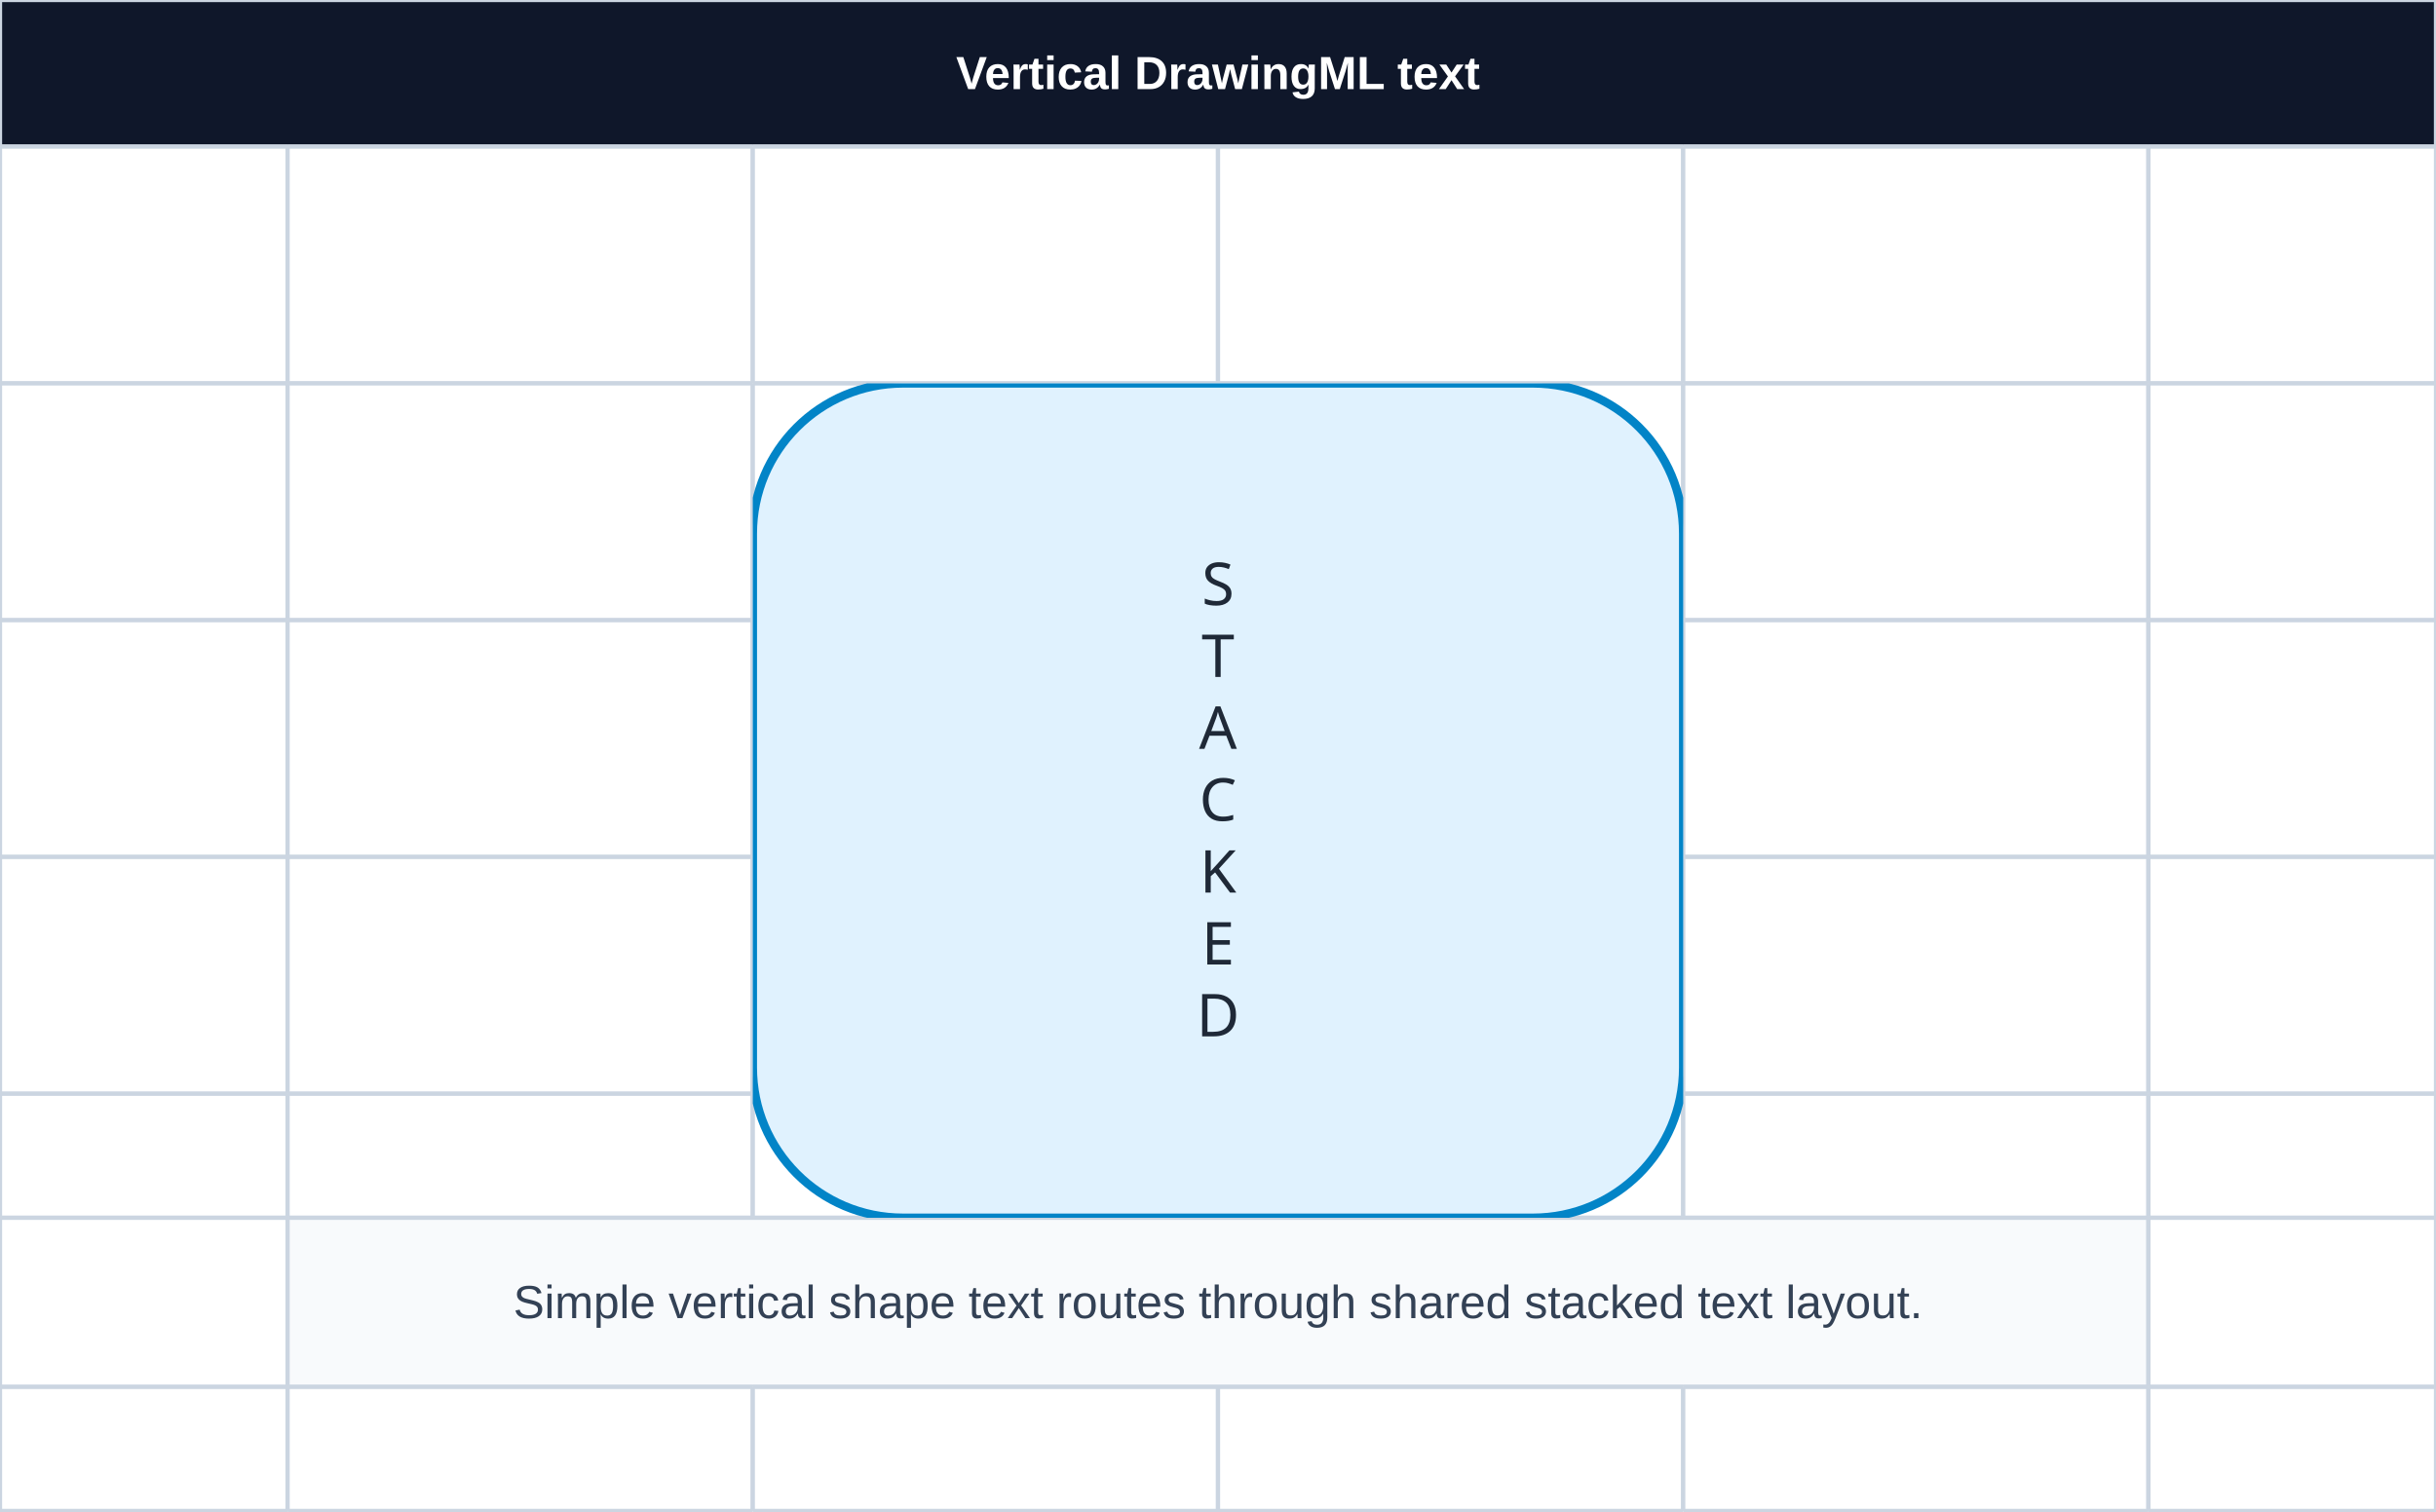
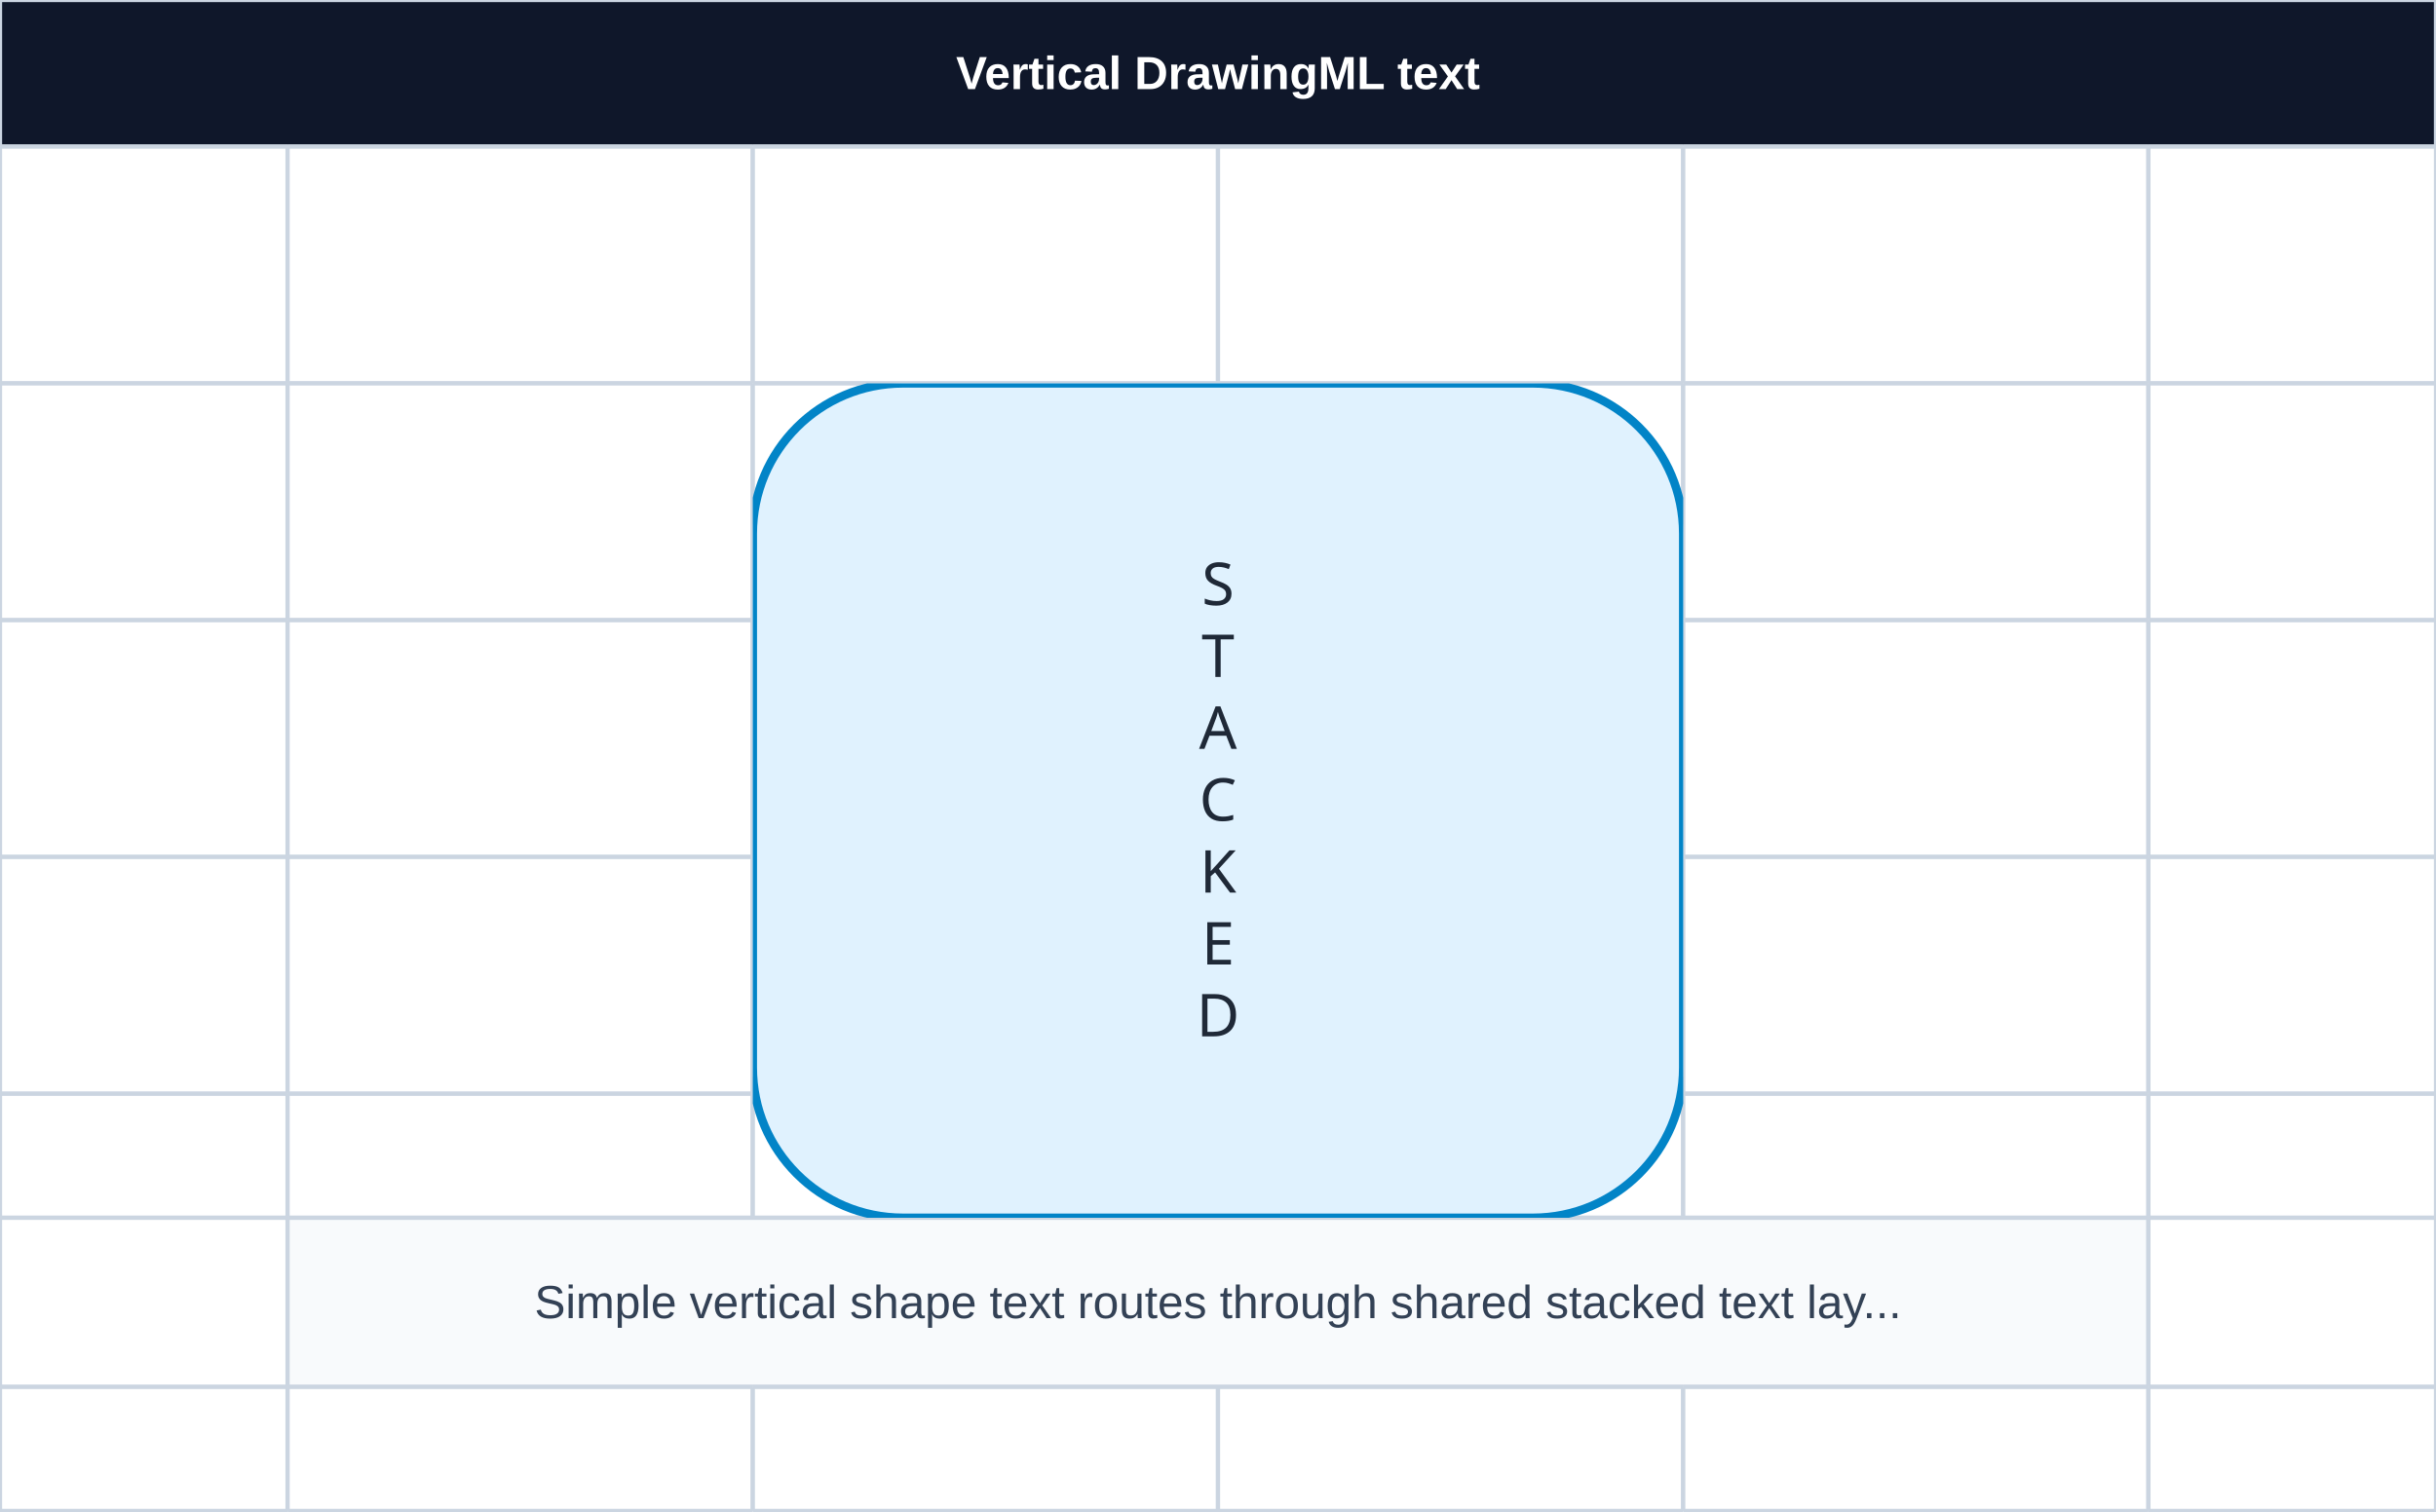
<svg xmlns="http://www.w3.org/2000/svg" width="1152" height="715" viewBox="0 0 1152 715">
  <rect x="0" y="0" width="1152" height="715" fill="#FFFFFF" />
  <rect x="0" y="0" width="1152" height="69.34" fill="#0F172A" />
  <line x1="0" y1="0" x2="1152" y2="0" stroke="#CBD5E1" stroke-width="2" />
  <line x1="1152" y1="0" x2="1152" y2="69.34" stroke="#CBD5E1" stroke-width="2" />
  <line x1="0" y1="69.34" x2="1152" y2="69.34" stroke="#CBD5E1" stroke-width="2" />
  <line x1="0" y1="0" x2="0" y2="69.34" stroke="#CBD5E1" stroke-width="2" />
  <rect x="0" y="69.34" width="136" height="112" fill="#FFFFFF" />
  <line x1="0" y1="69.34" x2="136" y2="69.34" stroke="#CBD5E1" stroke-width="2" />
  <line x1="136" y1="69.34" x2="136" y2="181.34" stroke="#CBD5E1" stroke-width="2" />
  <line x1="0" y1="181.34" x2="136" y2="181.34" stroke="#CBD5E1" stroke-width="2" />
  <line x1="0" y1="69.34" x2="0" y2="181.34" stroke="#CBD5E1" stroke-width="2" />
  <rect x="136" y="69.34" width="220" height="112" fill="#FFFFFF" />
  <line x1="136" y1="69.34" x2="356" y2="69.34" stroke="#CBD5E1" stroke-width="2" />
  <line x1="356" y1="69.34" x2="356" y2="181.34" stroke="#CBD5E1" stroke-width="2" />
  <line x1="136" y1="181.34" x2="356" y2="181.34" stroke="#CBD5E1" stroke-width="2" />
  <line x1="136" y1="69.34" x2="136" y2="181.34" stroke="#CBD5E1" stroke-width="2" />
  <rect x="356" y="69.34" width="220" height="112" fill="#FFFFFF" />
  <line x1="356" y1="69.34" x2="576" y2="69.34" stroke="#CBD5E1" stroke-width="2" />
  <line x1="576" y1="69.34" x2="576" y2="181.34" stroke="#CBD5E1" stroke-width="2" />
  <line x1="356" y1="181.34" x2="576" y2="181.34" stroke="#CBD5E1" stroke-width="2" />
  <line x1="356" y1="69.34" x2="356" y2="181.34" stroke="#CBD5E1" stroke-width="2" />
  <rect x="576" y="69.34" width="220" height="112" fill="#FFFFFF" />
  <line x1="576" y1="69.34" x2="796" y2="69.34" stroke="#CBD5E1" stroke-width="2" />
  <line x1="796" y1="69.34" x2="796" y2="181.34" stroke="#CBD5E1" stroke-width="2" />
  <line x1="576" y1="181.34" x2="796" y2="181.34" stroke="#CBD5E1" stroke-width="2" />
  <line x1="576" y1="69.34" x2="576" y2="181.34" stroke="#CBD5E1" stroke-width="2" />
  <rect x="796" y="69.34" width="220" height="112" fill="#FFFFFF" />
  <line x1="796" y1="69.34" x2="1016" y2="69.34" stroke="#CBD5E1" stroke-width="2" />
  <line x1="1016" y1="69.34" x2="1016" y2="181.34" stroke="#CBD5E1" stroke-width="2" />
  <line x1="796" y1="181.34" x2="1016" y2="181.34" stroke="#CBD5E1" stroke-width="2" />
  <line x1="796" y1="69.34" x2="796" y2="181.34" stroke="#CBD5E1" stroke-width="2" />
  <rect x="1016" y="69.34" width="136" height="112" fill="#FFFFFF" />
  <line x1="1016" y1="69.34" x2="1152" y2="69.34" stroke="#CBD5E1" stroke-width="2" />
  <line x1="1152" y1="69.34" x2="1152" y2="181.34" stroke="#CBD5E1" stroke-width="2" />
  <line x1="1016" y1="181.34" x2="1152" y2="181.34" stroke="#CBD5E1" stroke-width="2" />
  <line x1="1016" y1="69.34" x2="1016" y2="181.34" stroke="#CBD5E1" stroke-width="2" />
  <rect x="0" y="181.34" width="136" height="112" fill="#FFFFFF" />
  <line x1="0" y1="181.34" x2="136" y2="181.34" stroke="#CBD5E1" stroke-width="2" />
  <line x1="136" y1="181.34" x2="136" y2="293.34" stroke="#CBD5E1" stroke-width="2" />
  <line x1="0" y1="293.34" x2="136" y2="293.34" stroke="#CBD5E1" stroke-width="2" />
  <line x1="0" y1="181.34" x2="0" y2="293.34" stroke="#CBD5E1" stroke-width="2" />
  <rect x="136" y="181.34" width="220" height="112" fill="#FFFFFF" />
  <line x1="136" y1="181.34" x2="356" y2="181.34" stroke="#CBD5E1" stroke-width="2" />
  <line x1="356" y1="181.34" x2="356" y2="293.34" stroke="#CBD5E1" stroke-width="2" />
  <line x1="136" y1="293.34" x2="356" y2="293.34" stroke="#CBD5E1" stroke-width="2" />
  <line x1="136" y1="181.34" x2="136" y2="293.34" stroke="#CBD5E1" stroke-width="2" />
  <rect x="356" y="181.34" width="220" height="112" fill="#FFFFFF" />
  <line x1="356" y1="181.34" x2="576" y2="181.34" stroke="#CBD5E1" stroke-width="2" />
  <line x1="576" y1="181.34" x2="576" y2="293.34" stroke="#CBD5E1" stroke-width="2" />
  <line x1="356" y1="293.34" x2="576" y2="293.34" stroke="#CBD5E1" stroke-width="2" />
  <line x1="356" y1="181.34" x2="356" y2="293.34" stroke="#CBD5E1" stroke-width="2" />
  <rect x="576" y="181.34" width="220" height="112" fill="#FFFFFF" />
  <line x1="576" y1="181.34" x2="796" y2="181.34" stroke="#CBD5E1" stroke-width="2" />
  <line x1="796" y1="181.34" x2="796" y2="293.34" stroke="#CBD5E1" stroke-width="2" />
  <line x1="576" y1="293.34" x2="796" y2="293.34" stroke="#CBD5E1" stroke-width="2" />
  <line x1="576" y1="181.34" x2="576" y2="293.34" stroke="#CBD5E1" stroke-width="2" />
  <rect x="796" y="181.34" width="220" height="112" fill="#FFFFFF" />
  <line x1="796" y1="181.34" x2="1016" y2="181.34" stroke="#CBD5E1" stroke-width="2" />
  <line x1="1016" y1="181.34" x2="1016" y2="293.34" stroke="#CBD5E1" stroke-width="2" />
  <line x1="796" y1="293.34" x2="1016" y2="293.34" stroke="#CBD5E1" stroke-width="2" />
  <line x1="796" y1="181.34" x2="796" y2="293.34" stroke="#CBD5E1" stroke-width="2" />
  <rect x="1016" y="181.34" width="136" height="112" fill="#FFFFFF" />
  <line x1="1016" y1="181.34" x2="1152" y2="181.34" stroke="#CBD5E1" stroke-width="2" />
  <line x1="1152" y1="181.34" x2="1152" y2="293.34" stroke="#CBD5E1" stroke-width="2" />
  <line x1="1016" y1="293.34" x2="1152" y2="293.34" stroke="#CBD5E1" stroke-width="2" />
  <line x1="1016" y1="181.34" x2="1016" y2="293.34" stroke="#CBD5E1" stroke-width="2" />
  <rect x="0" y="293.34" width="136" height="112" fill="#FFFFFF" />
  <line x1="0" y1="293.34" x2="136" y2="293.34" stroke="#CBD5E1" stroke-width="2" />
  <line x1="136" y1="293.34" x2="136" y2="405.34" stroke="#CBD5E1" stroke-width="2" />
  <line x1="0" y1="405.34" x2="136" y2="405.34" stroke="#CBD5E1" stroke-width="2" />
  <line x1="0" y1="293.34" x2="0" y2="405.34" stroke="#CBD5E1" stroke-width="2" />
  <rect x="136" y="293.34" width="220" height="112" fill="#FFFFFF" />
  <line x1="136" y1="293.34" x2="356" y2="293.34" stroke="#CBD5E1" stroke-width="2" />
  <line x1="356" y1="293.34" x2="356" y2="405.34" stroke="#CBD5E1" stroke-width="2" />
  <line x1="136" y1="405.34" x2="356" y2="405.34" stroke="#CBD5E1" stroke-width="2" />
  <line x1="136" y1="293.34" x2="136" y2="405.34" stroke="#CBD5E1" stroke-width="2" />
  <rect x="356" y="293.34" width="220" height="112" fill="#FFFFFF" />
  <line x1="356" y1="293.34" x2="576" y2="293.34" stroke="#CBD5E1" stroke-width="2" />
  <line x1="576" y1="293.34" x2="576" y2="405.34" stroke="#CBD5E1" stroke-width="2" />
  <line x1="356" y1="405.34" x2="576" y2="405.34" stroke="#CBD5E1" stroke-width="2" />
  <line x1="356" y1="293.34" x2="356" y2="405.34" stroke="#CBD5E1" stroke-width="2" />
  <rect x="576" y="293.34" width="220" height="112" fill="#FFFFFF" />
  <line x1="576" y1="293.34" x2="796" y2="293.34" stroke="#CBD5E1" stroke-width="2" />
  <line x1="796" y1="293.34" x2="796" y2="405.34" stroke="#CBD5E1" stroke-width="2" />
  <line x1="576" y1="405.34" x2="796" y2="405.34" stroke="#CBD5E1" stroke-width="2" />
  <line x1="576" y1="293.34" x2="576" y2="405.34" stroke="#CBD5E1" stroke-width="2" />
  <rect x="796" y="293.34" width="220" height="112" fill="#FFFFFF" />
  <line x1="796" y1="293.34" x2="1016" y2="293.34" stroke="#CBD5E1" stroke-width="2" />
  <line x1="1016" y1="293.34" x2="1016" y2="405.34" stroke="#CBD5E1" stroke-width="2" />
  <line x1="796" y1="405.34" x2="1016" y2="405.34" stroke="#CBD5E1" stroke-width="2" />
  <line x1="796" y1="293.34" x2="796" y2="405.34" stroke="#CBD5E1" stroke-width="2" />
  <rect x="1016" y="293.34" width="136" height="112" fill="#FFFFFF" />
  <line x1="1016" y1="293.34" x2="1152" y2="293.34" stroke="#CBD5E1" stroke-width="2" />
  <line x1="1152" y1="293.34" x2="1152" y2="405.34" stroke="#CBD5E1" stroke-width="2" />
  <line x1="1016" y1="405.34" x2="1152" y2="405.34" stroke="#CBD5E1" stroke-width="2" />
  <line x1="1016" y1="293.34" x2="1016" y2="405.34" stroke="#CBD5E1" stroke-width="2" />
  <rect x="0" y="405.34" width="136" height="112" fill="#FFFFFF" />
  <line x1="0" y1="405.34" x2="136" y2="405.34" stroke="#CBD5E1" stroke-width="2" />
  <line x1="136" y1="405.34" x2="136" y2="517.34" stroke="#CBD5E1" stroke-width="2" />
  <line x1="0" y1="517.34" x2="136" y2="517.34" stroke="#CBD5E1" stroke-width="2" />
  <line x1="0" y1="405.34" x2="0" y2="517.34" stroke="#CBD5E1" stroke-width="2" />
  <rect x="136" y="405.34" width="220" height="112" fill="#FFFFFF" />
  <line x1="136" y1="405.34" x2="356" y2="405.34" stroke="#CBD5E1" stroke-width="2" />
  <line x1="356" y1="405.34" x2="356" y2="517.34" stroke="#CBD5E1" stroke-width="2" />
  <line x1="136" y1="517.34" x2="356" y2="517.34" stroke="#CBD5E1" stroke-width="2" />
  <line x1="136" y1="405.34" x2="136" y2="517.34" stroke="#CBD5E1" stroke-width="2" />
  <rect x="356" y="405.34" width="220" height="112" fill="#FFFFFF" />
  <line x1="356" y1="405.34" x2="576" y2="405.34" stroke="#CBD5E1" stroke-width="2" />
  <line x1="576" y1="405.34" x2="576" y2="517.34" stroke="#CBD5E1" stroke-width="2" />
  <line x1="356" y1="517.34" x2="576" y2="517.34" stroke="#CBD5E1" stroke-width="2" />
  <line x1="356" y1="405.34" x2="356" y2="517.34" stroke="#CBD5E1" stroke-width="2" />
  <rect x="576" y="405.34" width="220" height="112" fill="#FFFFFF" />
  <line x1="576" y1="405.34" x2="796" y2="405.34" stroke="#CBD5E1" stroke-width="2" />
  <line x1="796" y1="405.34" x2="796" y2="517.34" stroke="#CBD5E1" stroke-width="2" />
  <line x1="576" y1="517.34" x2="796" y2="517.34" stroke="#CBD5E1" stroke-width="2" />
  <line x1="576" y1="405.34" x2="576" y2="517.34" stroke="#CBD5E1" stroke-width="2" />
  <rect x="796" y="405.34" width="220" height="112" fill="#FFFFFF" />
  <line x1="796" y1="405.34" x2="1016" y2="405.34" stroke="#CBD5E1" stroke-width="2" />
  <line x1="1016" y1="405.34" x2="1016" y2="517.34" stroke="#CBD5E1" stroke-width="2" />
  <line x1="796" y1="517.34" x2="1016" y2="517.34" stroke="#CBD5E1" stroke-width="2" />
  <line x1="796" y1="405.34" x2="796" y2="517.34" stroke="#CBD5E1" stroke-width="2" />
  <rect x="1016" y="405.34" width="136" height="112" fill="#FFFFFF" />
  <line x1="1016" y1="405.34" x2="1152" y2="405.34" stroke="#CBD5E1" stroke-width="2" />
  <line x1="1152" y1="405.34" x2="1152" y2="517.34" stroke="#CBD5E1" stroke-width="2" />
  <line x1="1016" y1="517.34" x2="1152" y2="517.34" stroke="#CBD5E1" stroke-width="2" />
  <line x1="1016" y1="405.34" x2="1016" y2="517.34" stroke="#CBD5E1" stroke-width="2" />
  <rect x="0" y="517.34" width="136" height="58.66" fill="#FFFFFF" />
  <line x1="0" y1="517.34" x2="136" y2="517.34" stroke="#CBD5E1" stroke-width="2" />
  <line x1="136" y1="517.34" x2="136" y2="576" stroke="#CBD5E1" stroke-width="2" />
  <line x1="0" y1="576" x2="136" y2="576" stroke="#CBD5E1" stroke-width="2" />
  <line x1="0" y1="517.34" x2="0" y2="576" stroke="#CBD5E1" stroke-width="2" />
  <rect x="136" y="517.34" width="220" height="58.66" fill="#FFFFFF" />
  <line x1="136" y1="517.34" x2="356" y2="517.34" stroke="#CBD5E1" stroke-width="2" />
  <line x1="356" y1="517.34" x2="356" y2="576" stroke="#CBD5E1" stroke-width="2" />
  <line x1="136" y1="576" x2="356" y2="576" stroke="#CBD5E1" stroke-width="2" />
  <line x1="136" y1="517.34" x2="136" y2="576" stroke="#CBD5E1" stroke-width="2" />
  <rect x="356" y="517.34" width="220" height="58.66" fill="#FFFFFF" />
  <line x1="356" y1="517.34" x2="576" y2="517.34" stroke="#CBD5E1" stroke-width="2" />
  <line x1="576" y1="517.34" x2="576" y2="576" stroke="#CBD5E1" stroke-width="2" />
  <line x1="356" y1="576" x2="576" y2="576" stroke="#CBD5E1" stroke-width="2" />
  <line x1="356" y1="517.34" x2="356" y2="576" stroke="#CBD5E1" stroke-width="2" />
  <rect x="576" y="517.34" width="220" height="58.66" fill="#FFFFFF" />
  <line x1="576" y1="517.34" x2="796" y2="517.34" stroke="#CBD5E1" stroke-width="2" />
  <line x1="796" y1="517.34" x2="796" y2="576" stroke="#CBD5E1" stroke-width="2" />
  <line x1="576" y1="576" x2="796" y2="576" stroke="#CBD5E1" stroke-width="2" />
  <line x1="576" y1="517.34" x2="576" y2="576" stroke="#CBD5E1" stroke-width="2" />
  <rect x="796" y="517.34" width="220" height="58.66" fill="#FFFFFF" />
  <line x1="796" y1="517.34" x2="1016" y2="517.34" stroke="#CBD5E1" stroke-width="2" />
  <line x1="1016" y1="517.34" x2="1016" y2="576" stroke="#CBD5E1" stroke-width="2" />
  <line x1="796" y1="576" x2="1016" y2="576" stroke="#CBD5E1" stroke-width="2" />
  <line x1="796" y1="517.34" x2="796" y2="576" stroke="#CBD5E1" stroke-width="2" />
  <rect x="1016" y="517.34" width="136" height="58.66" fill="#FFFFFF" />
  <line x1="1016" y1="517.34" x2="1152" y2="517.34" stroke="#CBD5E1" stroke-width="2" />
  <line x1="1152" y1="517.34" x2="1152" y2="576" stroke="#CBD5E1" stroke-width="2" />
  <line x1="1016" y1="576" x2="1152" y2="576" stroke="#CBD5E1" stroke-width="2" />
  <line x1="1016" y1="517.34" x2="1016" y2="576" stroke="#CBD5E1" stroke-width="2" />
  <rect x="0" y="576" width="136" height="80" fill="#FFFFFF" />
  <line x1="0" y1="576" x2="136" y2="576" stroke="#CBD5E1" stroke-width="2" />
  <line x1="136" y1="576" x2="136" y2="656" stroke="#CBD5E1" stroke-width="2" />
  <line x1="0" y1="656" x2="136" y2="656" stroke="#CBD5E1" stroke-width="2" />
  <line x1="0" y1="576" x2="0" y2="656" stroke="#CBD5E1" stroke-width="2" />
  <rect x="136" y="576" width="880" height="80" fill="#F8FAFC" />
  <line x1="136" y1="576" x2="1016" y2="576" stroke="#CBD5E1" stroke-width="2" />
  <line x1="1016" y1="576" x2="1016" y2="656" stroke="#CBD5E1" stroke-width="2" />
  <line x1="136" y1="656" x2="1016" y2="656" stroke="#CBD5E1" stroke-width="2" />
  <line x1="136" y1="576" x2="136" y2="656" stroke="#CBD5E1" stroke-width="2" />
  <rect x="1016" y="576" width="136" height="80" fill="#FFFFFF" />
  <line x1="1016" y1="576" x2="1152" y2="576" stroke="#CBD5E1" stroke-width="2" />
  <line x1="1152" y1="576" x2="1152" y2="656" stroke="#CBD5E1" stroke-width="2" />
  <line x1="1016" y1="656" x2="1152" y2="656" stroke="#CBD5E1" stroke-width="2" />
  <line x1="1016" y1="576" x2="1016" y2="656" stroke="#CBD5E1" stroke-width="2" />
  <rect x="0" y="656" width="136" height="58.66" fill="#FFFFFF" />
  <line x1="0" y1="656" x2="136" y2="656" stroke="#CBD5E1" stroke-width="2" />
  <line x1="136" y1="656" x2="136" y2="714.66" stroke="#CBD5E1" stroke-width="2" />
  <line x1="0" y1="714.66" x2="136" y2="714.66" stroke="#CBD5E1" stroke-width="2" />
  <line x1="0" y1="656" x2="0" y2="714.66" stroke="#CBD5E1" stroke-width="2" />
  <rect x="136" y="656" width="220" height="58.66" fill="#FFFFFF" />
  <line x1="136" y1="656" x2="356" y2="656" stroke="#CBD5E1" stroke-width="2" />
  <line x1="356" y1="656" x2="356" y2="714.66" stroke="#CBD5E1" stroke-width="2" />
  <line x1="136" y1="714.66" x2="356" y2="714.66" stroke="#CBD5E1" stroke-width="2" />
  <line x1="136" y1="656" x2="136" y2="714.66" stroke="#CBD5E1" stroke-width="2" />
  <rect x="356" y="656" width="220" height="58.66" fill="#FFFFFF" />
  <line x1="356" y1="656" x2="576" y2="656" stroke="#CBD5E1" stroke-width="2" />
  <line x1="576" y1="656" x2="576" y2="714.66" stroke="#CBD5E1" stroke-width="2" />
  <line x1="356" y1="714.66" x2="576" y2="714.66" stroke="#CBD5E1" stroke-width="2" />
  <line x1="356" y1="656" x2="356" y2="714.66" stroke="#CBD5E1" stroke-width="2" />
  <rect x="576" y="656" width="220" height="58.66" fill="#FFFFFF" />
  <line x1="576" y1="656" x2="796" y2="656" stroke="#CBD5E1" stroke-width="2" />
  <line x1="796" y1="656" x2="796" y2="714.66" stroke="#CBD5E1" stroke-width="2" />
  <line x1="576" y1="714.66" x2="796" y2="714.66" stroke="#CBD5E1" stroke-width="2" />
  <line x1="576" y1="656" x2="576" y2="714.66" stroke="#CBD5E1" stroke-width="2" />
  <rect x="796" y="656" width="220" height="58.66" fill="#FFFFFF" />
  <line x1="796" y1="656" x2="1016" y2="656" stroke="#CBD5E1" stroke-width="2" />
  <line x1="1016" y1="656" x2="1016" y2="714.66" stroke="#CBD5E1" stroke-width="2" />
  <line x1="796" y1="714.66" x2="1016" y2="714.66" stroke="#CBD5E1" stroke-width="2" />
  <line x1="796" y1="656" x2="796" y2="714.66" stroke="#CBD5E1" stroke-width="2" />
  <rect x="1016" y="656" width="136" height="58.66" fill="#FFFFFF" />
  <line x1="1016" y1="656" x2="1152" y2="656" stroke="#CBD5E1" stroke-width="2" />
  <line x1="1152" y1="656" x2="1152" y2="714.66" stroke="#CBD5E1" stroke-width="2" />
  <line x1="1016" y1="714.66" x2="1152" y2="714.66" stroke="#CBD5E1" stroke-width="2" />
  <line x1="1016" y1="656" x2="1016" y2="714.66" stroke="#CBD5E1" stroke-width="2" />
  <clipPath id="xl-text-1-1">
    <rect x="0" y="0" width="1152" height="69.34" />
  </clipPath>
  <g clip-path="url(#xl-text-1-1)">
    <text x="576" y="42.15" fill="#FFFFFF" font-family="Calibri, Arial, sans-serif" font-size="22" text-anchor="middle" font-weight="700">Vertical DrawingML text</text>
  </g>
  <clipPath id="xl-text-7-2">
    <rect x="136" y="576" width="880" height="80" />
  </clipPath>
  <g clip-path="url(#xl-text-7-2)">
-     <text x="576" y="623.48" fill="#334155" font-family="Calibri, Arial, sans-serif" font-size="22" text-anchor="middle">Simple vertical shape text routes through shared stacked text layout.</text>
+     <text x="576" y="623.48" fill="#334155" font-family="Calibri, Arial, sans-serif" font-size="22" text-anchor="middle">Simple vertical shape text routes through shared stacked text lay...</text>
  </g>
  <svg x="356" y="181.34" width="440" height="394.66" viewBox="0 0 440 394.66">
    <rect x="0" y="0" width="440" height="394.66" rx="71.039" ry="71.039" fill="#E0F2FE" stroke="#0284C7" stroke-width="4" />
    <text x="220" y="104.85" fill="#1F2937" font-family="Calibri" font-size="28" text-anchor="middle">S</text>
    <text x="220" y="138.85" fill="#1F2937" font-family="Calibri" font-size="28" text-anchor="middle">T</text>
    <text x="220" y="172.85" fill="#1F2937" font-family="Calibri" font-size="28" text-anchor="middle">A</text>
    <text x="220" y="206.85" fill="#1F2937" font-family="Calibri" font-size="28" text-anchor="middle">C</text>
    <text x="220" y="240.85" fill="#1F2937" font-family="Calibri" font-size="28" text-anchor="middle">K</text>
    <text x="220" y="274.85" fill="#1F2937" font-family="Calibri" font-size="28" text-anchor="middle">E</text>
    <text x="220" y="308.85" fill="#1F2937" font-family="Calibri" font-size="28" text-anchor="middle">D</text>
  </svg>
</svg>
